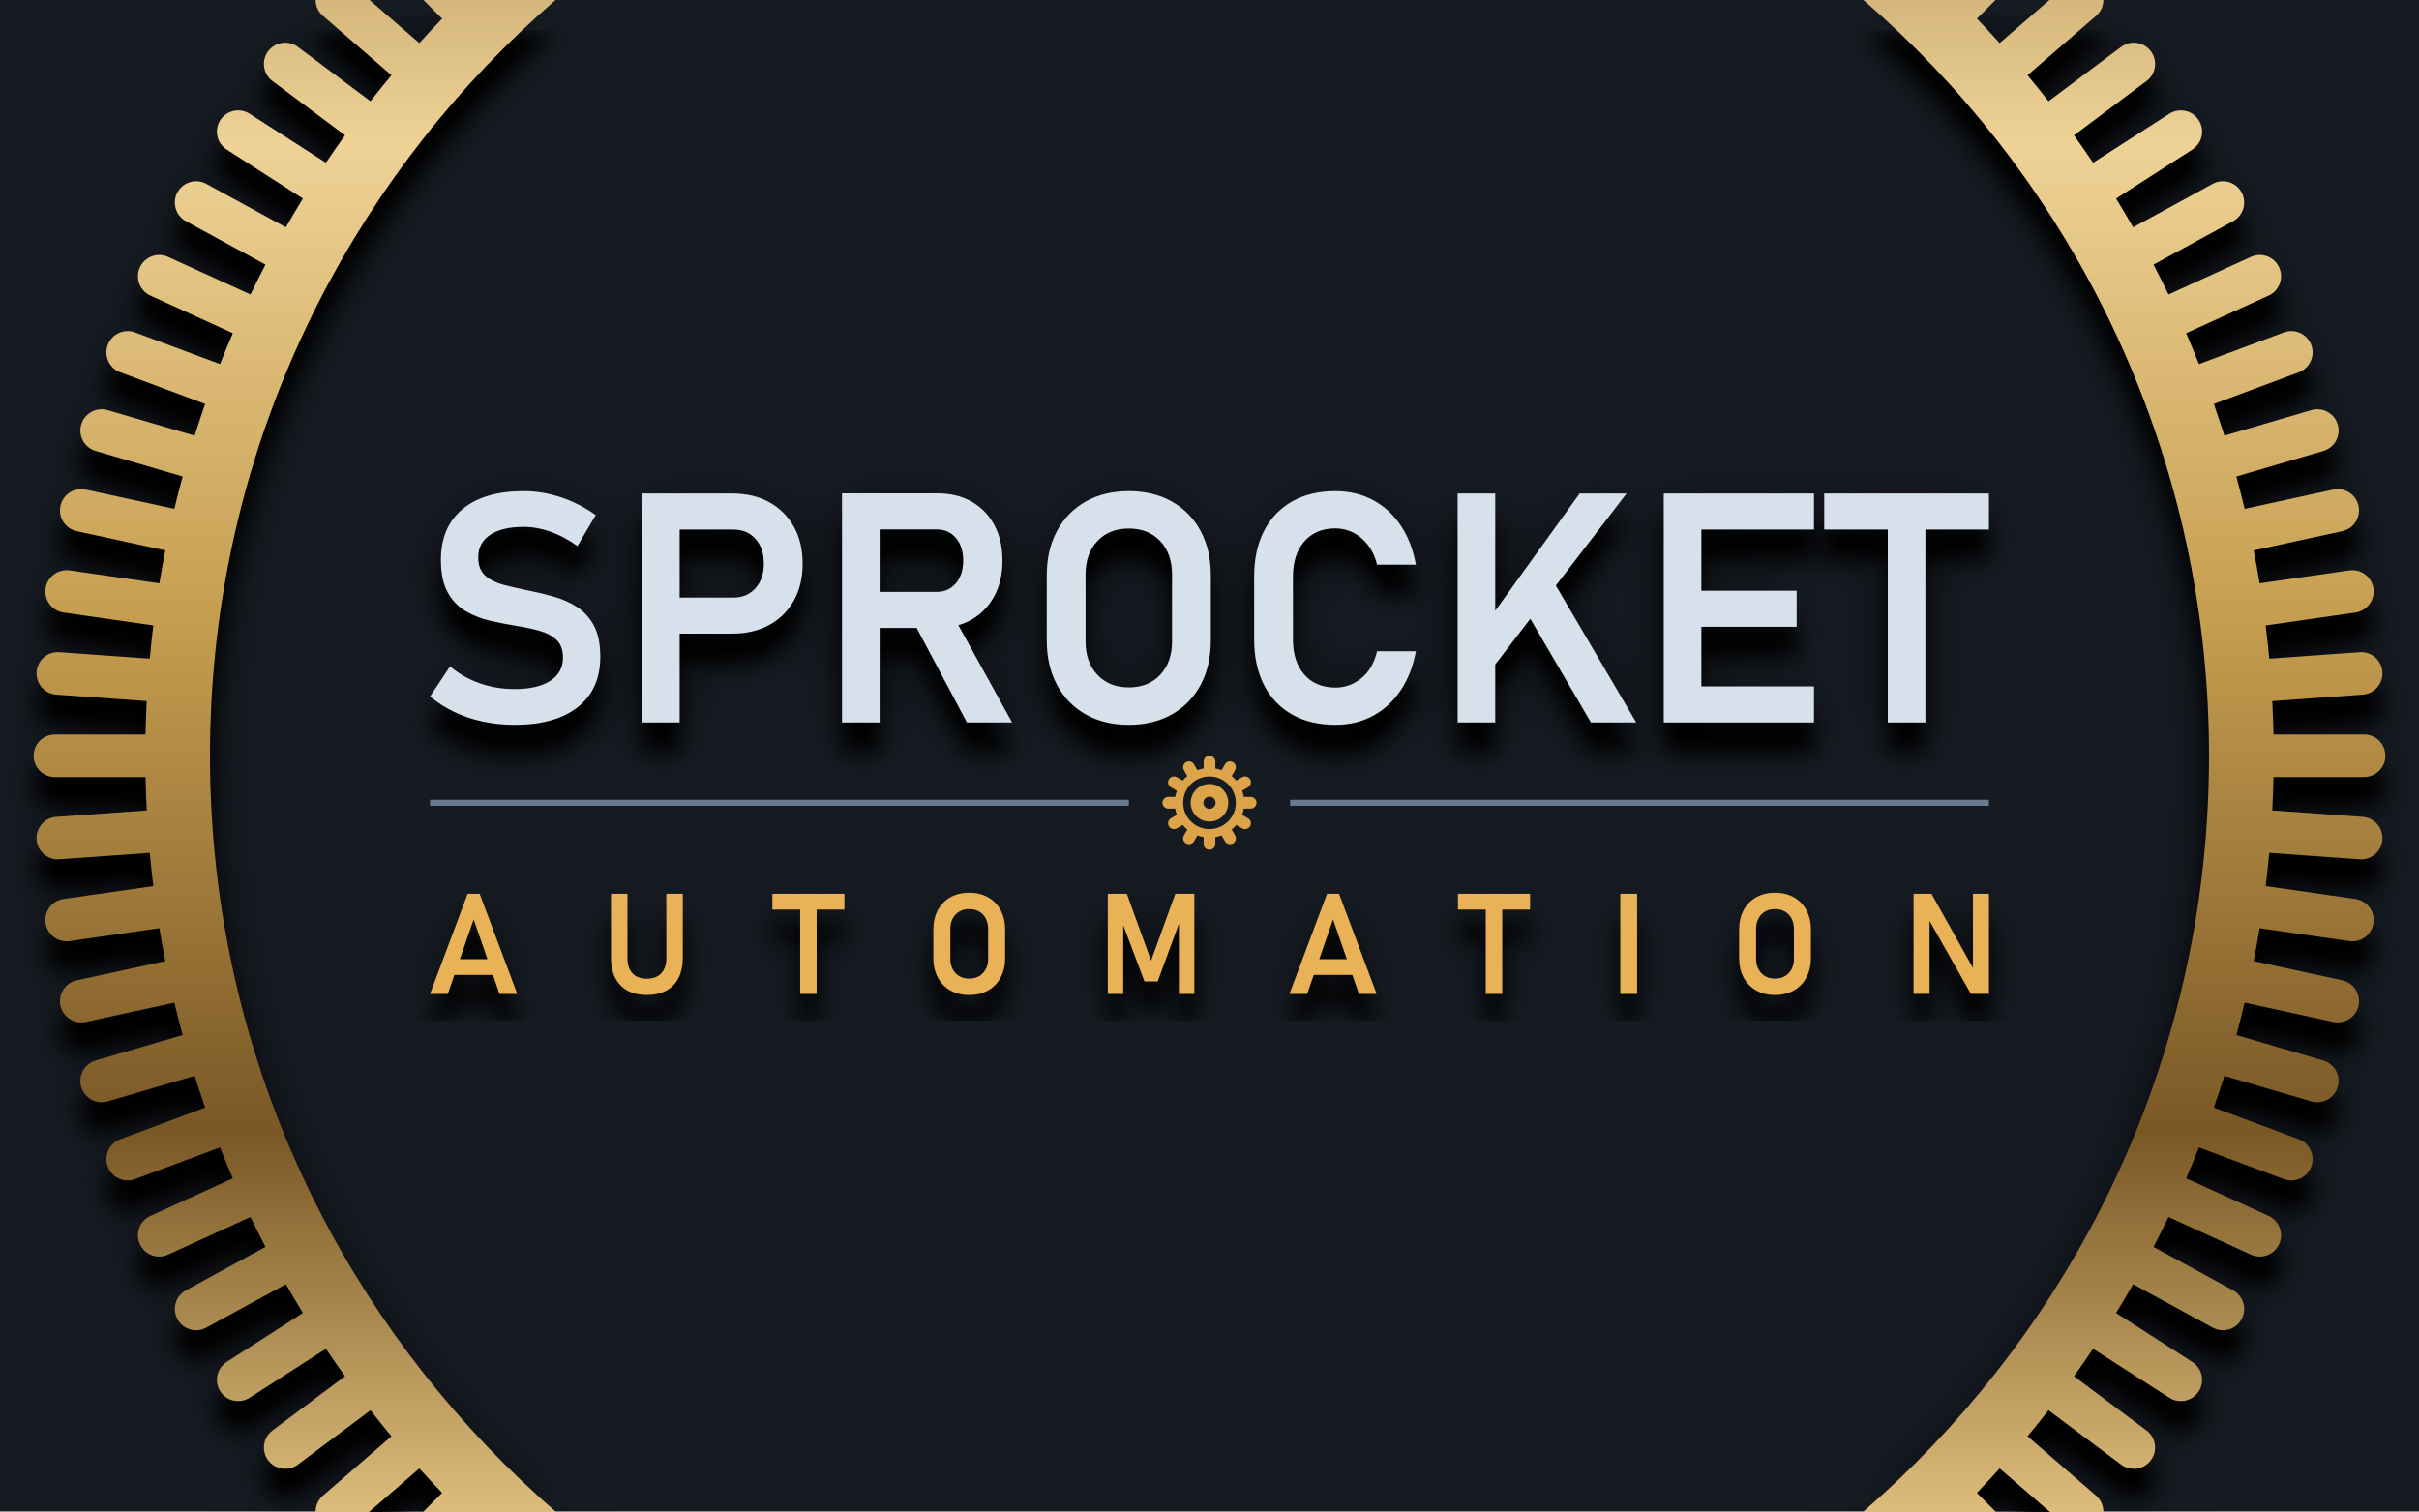
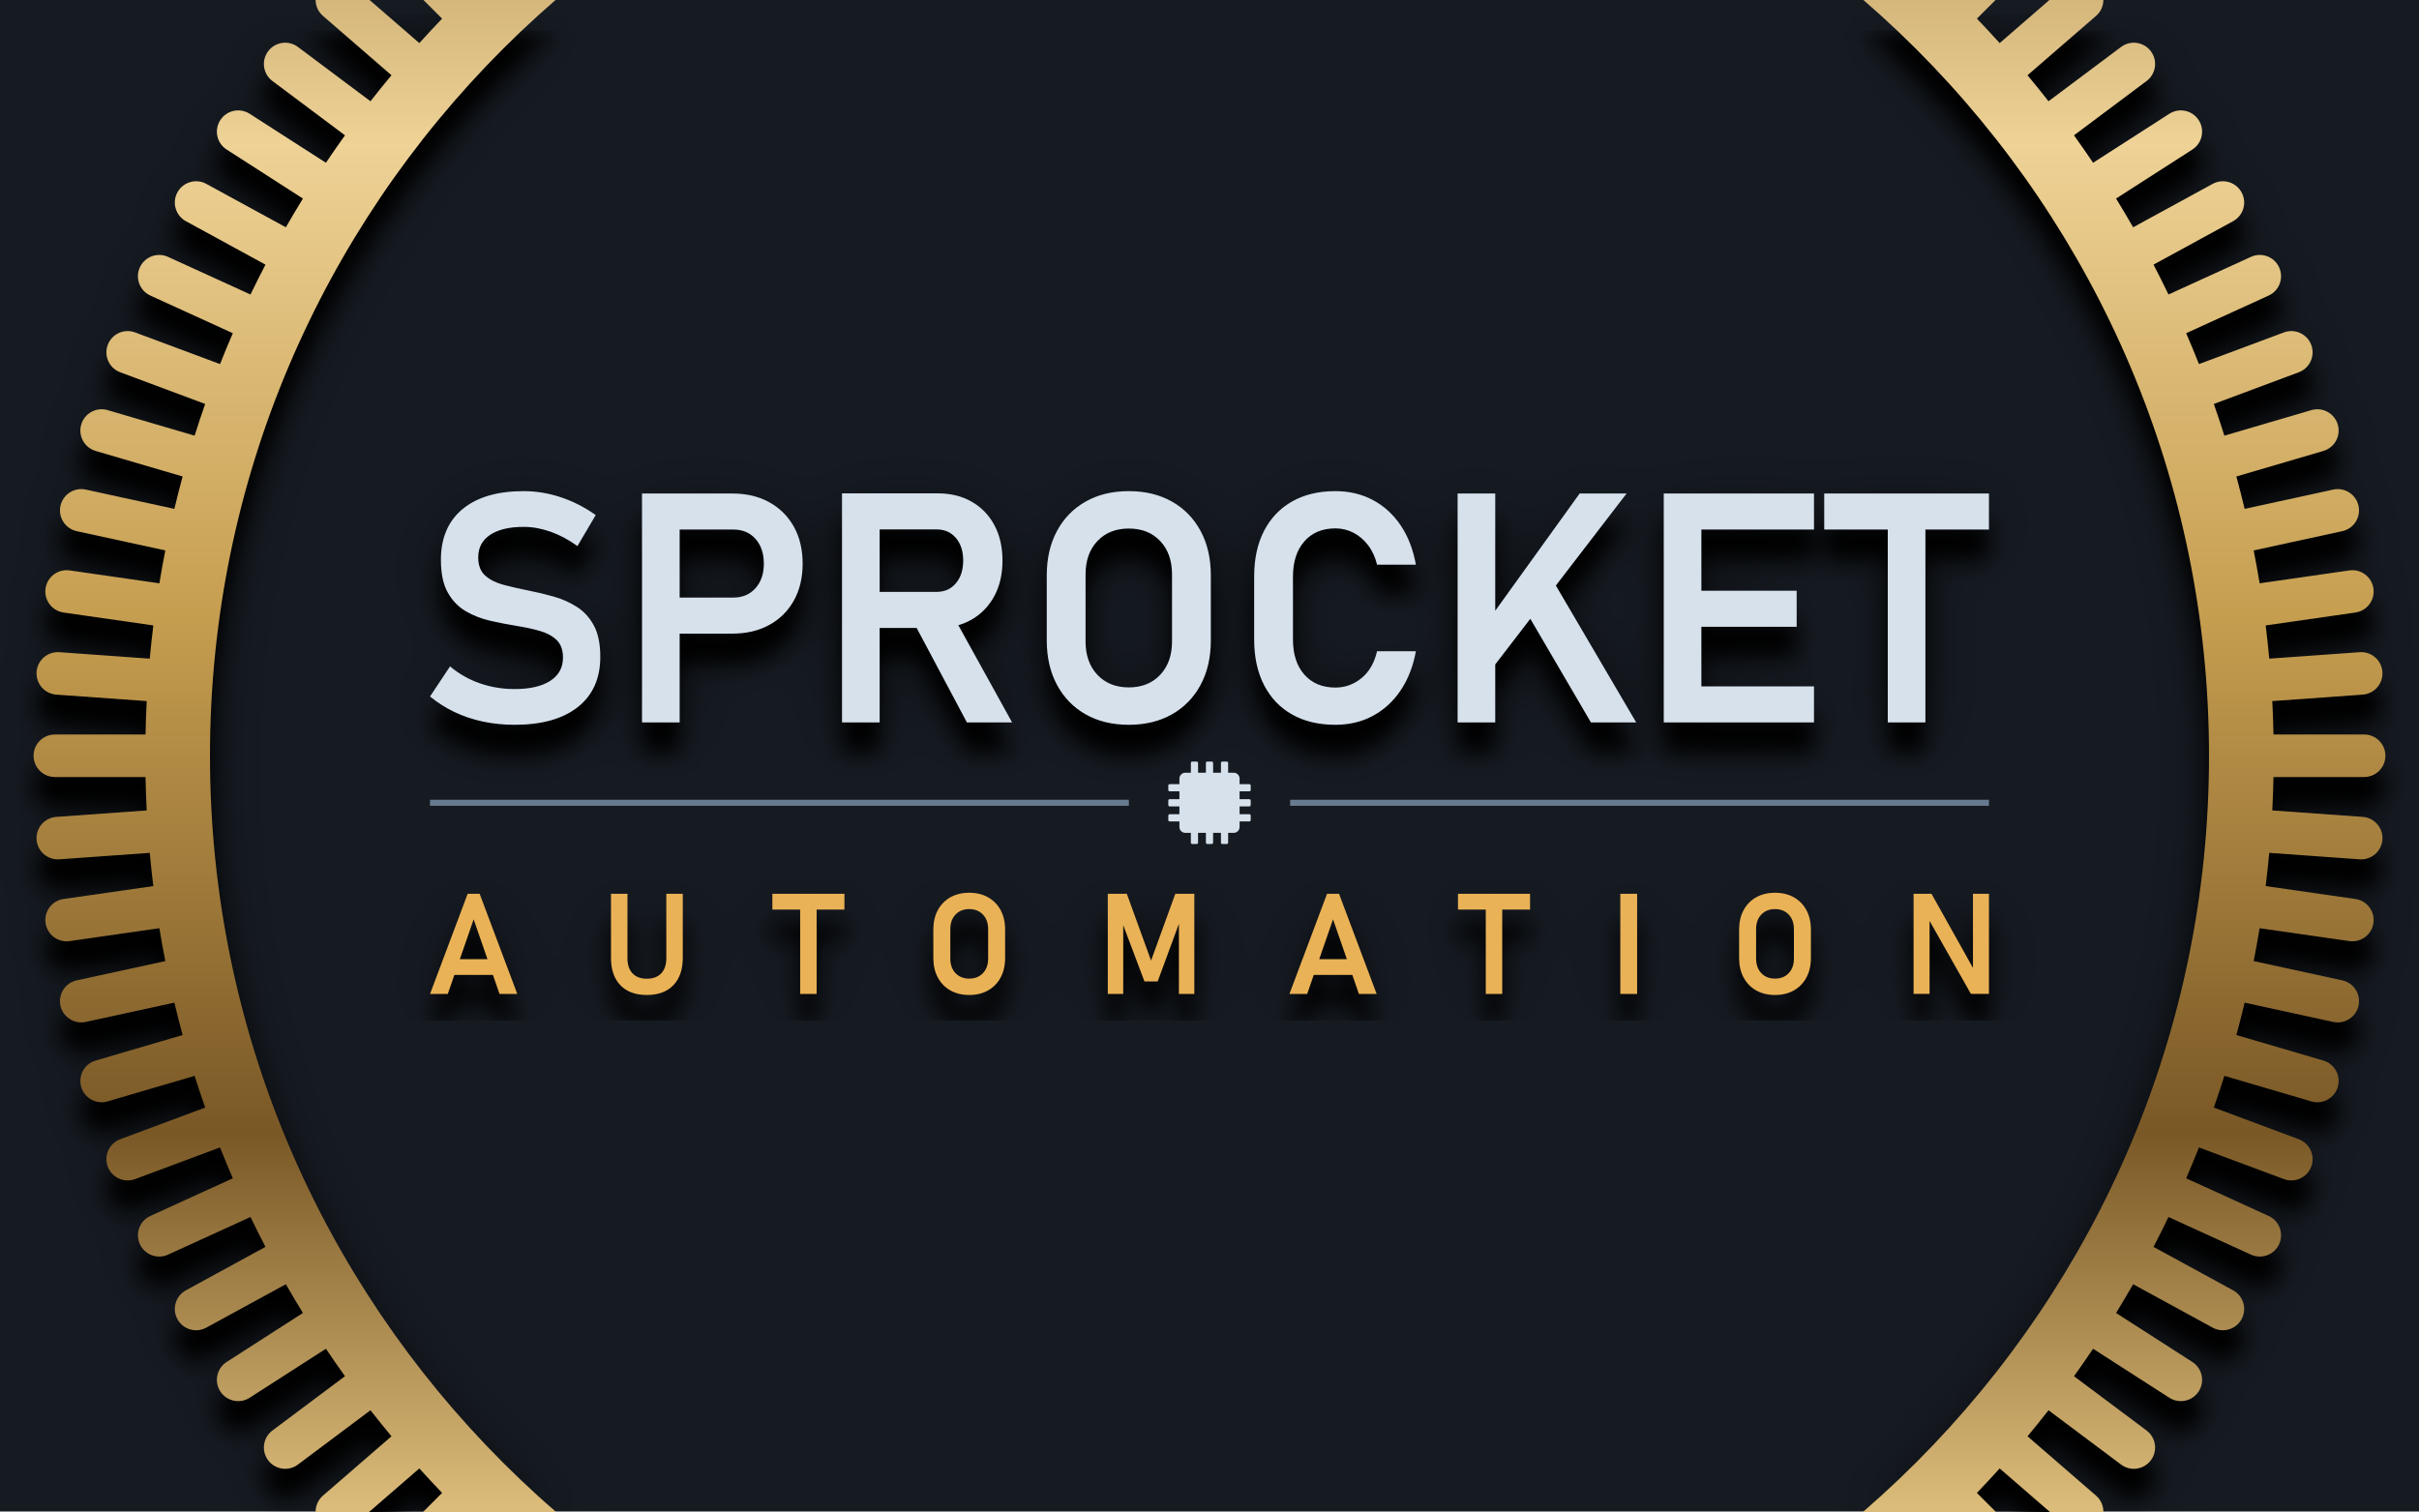
<svg xmlns="http://www.w3.org/2000/svg" viewBox="20 155 720 450" width="720" height="450" role="img" aria-label="Sprocket Automation">
  <defs>
    <linearGradient id="brass" gradientUnits="userSpaceOnUse" x1="0" y1="30.0" x2="0" y2="730.0">
      <stop offset="0.0" stop-color="#8C6830" />
      <stop offset="0.24" stop-color="#EED296" />
      <stop offset="0.44" stop-color="#C69E50" />
      <stop offset="0.66" stop-color="#7A5826" />
      <stop offset="0.82" stop-color="#DCBC7A" />
      <stop offset="1.0" stop-color="#86642E" />
    </linearGradient>
    <linearGradient id="light" gradientUnits="userSpaceOnUse" x1="0" y1="155.0" x2="0" y2="605.0">
      <stop offset="0.0" stop-color="#D6E1EC" />
      <stop offset="0.4" stop-color="#F6FAFD" />
      <stop offset="1.0" stop-color="#C4D1DF" />
    </linearGradient>
    <linearGradient id="amber" gradientUnits="userSpaceOnUse" x1="0" y1="155.0" x2="0" y2="605.0">
      <stop offset="0.0" stop-color="#EAB256" />
      <stop offset="1.0" stop-color="#D2963E" />
    </linearGradient>
    <filter id="cast" x="-25%" y="-25%" width="150%" height="150%" color-interpolation-filters="sRGB">
      <feGaussianBlur in="SourceAlpha" stdDeviation="9" result="ab" />
      <feOffset in="ab" dy="4" result="ao" />
      <feFlood flood-color="#000" flood-opacity="0.5" result="af" />
      <feComposite in="af" in2="ao" operator="in" result="ambient" />
      <feGaussianBlur in="SourceAlpha" stdDeviation="3" result="kb" />
      <feOffset in="kb" dy="9" result="ko" />
      <feFlood flood-color="#000" flood-opacity="1" result="kf" />
      <feComposite in="kf" in2="ko" operator="in" result="key" />
      <feMerge>
        <feMergeNode in="ambient" />
        <feMergeNode in="key" />
        <feMergeNode in="SourceGraphic" />
      </feMerge>
    </filter>
  </defs>
  <g id="backdrop">
    <rect x="20" y="155" width="720" height="450" fill="#161B22" />
  </g>
  <path fill="url(#brass)" fill-rule="evenodd" filter="url(#cast)" d="M696.687,373.668L723.668,373.668A6.332,6.332 0 0 1 723.668,386.332L696.687,386.332A316.75,316.75 0 0 1 696.332,396.276L723.244,398.201A6.332,6.332 0 0 1 722.34,410.833L695.428,408.908A316.75,316.75 0 0 1 694.364,418.801L721.071,422.641A6.332,6.332 0 0 1 719.268,435.177L692.562,431.337A316.75,316.75 0 0 1 690.795,441.129L717.16,446.864A6.332,6.332 0 0 1 714.468,459.24L688.103,453.504A316.75,316.75 0 0 1 685.643,463.145L711.531,470.746A6.332,6.332 0 0 1 707.963,482.898L682.075,475.297A316.75,316.75 0 0 1 678.932,484.737L704.212,494.166A6.332,6.332 0 0 1 699.786,506.033L674.507,496.604A316.75,316.75 0 0 1 670.699,505.796L695.242,517.004A6.332,6.332 0 0 1 689.98,528.525L665.438,517.317A316.75,316.75 0 0 1 660.984,526.214L684.665,539.144A6.332,6.332 0 0 1 678.595,550.26L654.914,537.33A316.75,316.75 0 0 1 649.837,545.887L672.535,560.474A6.332,6.332 0 0 1 665.688,571.128L642.99,556.541A316.75,316.75 0 0 1 637.316,564.714L658.915,580.883A6.332,6.332 0 0 1 651.325,591.022L629.726,574.853A316.75,316.75 0 0 1 623.483,582.6L643.873,600.269A6.332,6.332 0 0 1 635.58,609.84L615.189,592.171A316.75,316.75 0 0 1 608.409,599.454L627.487,618.532A6.332,6.332 0 0 1 618.532,627.487L599.454,608.409A316.75,316.75 0 0 1 592.171,615.189L609.84,635.58A6.332,6.332 0 0 1 600.269,643.873L582.6,623.483A316.75,316.75 0 0 1 574.853,629.726L591.022,651.325A6.332,6.332 0 0 1 580.883,658.915L564.714,637.316A316.75,316.75 0 0 1 556.541,642.99L571.128,665.688A6.332,6.332 0 0 1 560.474,672.535L545.887,649.837A316.75,316.75 0 0 1 537.33,654.914L550.26,678.595A6.332,6.332 0 0 1 539.144,684.665L526.214,660.984A316.75,316.75 0 0 1 517.317,665.438L528.525,689.98A6.332,6.332 0 0 1 517.004,695.242L505.796,670.699A316.75,316.75 0 0 1 496.604,674.507L506.033,699.786A6.332,6.332 0 0 1 494.166,704.212L484.737,678.932A316.75,316.75 0 0 1 475.297,682.075L482.898,707.963A6.332,6.332 0 0 1 470.746,711.531L463.145,685.643A316.75,316.75 0 0 1 453.504,688.103L459.24,714.468A6.332,6.332 0 0 1 446.864,717.16L441.129,690.795A316.75,316.75 0 0 1 431.337,692.562L435.177,719.268A6.332,6.332 0 0 1 422.641,721.071L418.801,694.364A316.75,316.75 0 0 1 408.908,695.428L410.833,722.34A6.332,6.332 0 0 1 398.201,723.244L396.276,696.332A316.75,316.75 0 0 1 386.332,696.687L386.332,723.668A6.332,6.332 0 0 1 373.668,723.668L373.668,696.687A316.75,316.75 0 0 1 363.724,696.332L361.799,723.244A6.332,6.332 0 0 1 349.167,722.34L351.092,695.428A316.75,316.75 0 0 1 341.199,694.364L337.359,721.071A6.332,6.332 0 0 1 324.823,719.268L328.663,692.562A316.75,316.75 0 0 1 318.871,690.795L313.136,717.16A6.332,6.332 0 0 1 300.76,714.468L306.496,688.103A316.75,316.75 0 0 1 296.855,685.643L289.254,711.531A6.332,6.332 0 0 1 277.102,707.963L284.703,682.075A316.75,316.75 0 0 1 275.263,678.932L265.834,704.212A6.332,6.332 0 0 1 253.967,699.786L263.396,674.507A316.75,316.75 0 0 1 254.204,670.699L242.996,695.242A6.332,6.332 0 0 1 231.475,689.98L242.683,665.438A316.75,316.75 0 0 1 233.786,660.984L220.856,684.665A6.332,6.332 0 0 1 209.74,678.595L222.67,654.914A316.75,316.75 0 0 1 214.113,649.837L199.526,672.535A6.332,6.332 0 0 1 188.872,665.688L203.459,642.99A316.75,316.75 0 0 1 195.286,637.316L179.117,658.915A6.332,6.332 0 0 1 168.978,651.325L185.147,629.726A316.75,316.75 0 0 1 177.4,623.483L159.731,643.873A6.332,6.332 0 0 1 150.16,635.58L167.829,615.189A316.75,316.75 0 0 1 160.546,608.409L141.468,627.487A6.332,6.332 0 0 1 132.513,618.532L151.591,599.454A316.75,316.75 0 0 1 144.811,592.171L124.42,609.84A6.332,6.332 0 0 1 116.127,600.269L136.517,582.6A316.75,316.75 0 0 1 130.274,574.853L108.675,591.022A6.332,6.332 0 0 1 101.085,580.883L122.684,564.714A316.75,316.75 0 0 1 117.01,556.541L94.312,571.128A6.332,6.332 0 0 1 87.465,560.474L110.163,545.887A316.75,316.75 0 0 1 105.086,537.33L81.405,550.26A6.332,6.332 0 0 1 75.335,539.144L99.016,526.214A316.75,316.75 0 0 1 94.562,517.317L70.02,528.525A6.332,6.332 0 0 1 64.758,517.004L89.301,505.796A316.75,316.75 0 0 1 85.493,496.604L60.214,506.033A6.332,6.332 0 0 1 55.788,494.166L81.068,484.737A316.75,316.75 0 0 1 77.925,475.297L52.037,482.898A6.332,6.332 0 0 1 48.469,470.746L74.357,463.145A316.75,316.75 0 0 1 71.897,453.504L45.532,459.24A6.332,6.332 0 0 1 42.84,446.864L69.205,441.129A316.75,316.75 0 0 1 67.438,431.337L40.732,435.177A6.332,6.332 0 0 1 38.929,422.641L65.636,418.801A316.75,316.75 0 0 1 64.572,408.908L37.66,410.833A6.332,6.332 0 0 1 36.756,398.201L63.668,396.276A316.75,316.75 0 0 1 63.313,386.332L36.332,386.332A6.332,6.332 0 0 1 36.332,373.668L63.313,373.668A316.75,316.75 0 0 1 63.668,363.724L36.756,361.799A6.332,6.332 0 0 1 37.66,349.167L64.572,351.092A316.75,316.75 0 0 1 65.636,341.199L38.929,337.359A6.332,6.332 0 0 1 40.732,324.823L67.438,328.663A316.75,316.75 0 0 1 69.205,318.871L42.84,313.136A6.332,6.332 0 0 1 45.532,300.76L71.897,306.496A316.75,316.75 0 0 1 74.357,296.855L48.469,289.254A6.332,6.332 0 0 1 52.037,277.102L77.925,284.703A316.75,316.75 0 0 1 81.068,275.263L55.788,265.834A6.332,6.332 0 0 1 60.214,253.967L85.493,263.396A316.75,316.75 0 0 1 89.301,254.204L64.758,242.996A6.332,6.332 0 0 1 70.02,231.475L94.562,242.683A316.75,316.75 0 0 1 99.016,233.786L75.335,220.856A6.332,6.332 0 0 1 81.405,209.74L105.086,222.67A316.75,316.75 0 0 1 110.163,214.113L87.465,199.526A6.332,6.332 0 0 1 94.312,188.872L117.01,203.459A316.75,316.75 0 0 1 122.684,195.286L101.085,179.117A6.332,6.332 0 0 1 108.675,168.978L130.274,185.147A316.75,316.75 0 0 1 136.517,177.4L116.127,159.731A6.332,6.332 0 0 1 124.42,150.16L144.811,167.829A316.75,316.75 0 0 1 151.591,160.546L132.513,141.468A6.332,6.332 0 0 1 141.468,132.513L160.546,151.591A316.75,316.75 0 0 1 167.829,144.811L150.16,124.42A6.332,6.332 0 0 1 159.731,116.127L177.4,136.517A316.75,316.75 0 0 1 185.147,130.274L168.978,108.675A6.332,6.332 0 0 1 179.117,101.085L195.286,122.684A316.75,316.75 0 0 1 203.459,117.01L188.872,94.312A6.332,6.332 0 0 1 199.526,87.465L214.113,110.163A316.75,316.75 0 0 1 222.67,105.086L209.74,81.405A6.332,6.332 0 0 1 220.856,75.335L233.786,99.016A316.75,316.75 0 0 1 242.683,94.562L231.475,70.02A6.332,6.332 0 0 1 242.996,64.758L254.204,89.301A316.75,316.75 0 0 1 263.396,85.493L253.967,60.214A6.332,6.332 0 0 1 265.834,55.788L275.263,81.068A316.75,316.75 0 0 1 284.703,77.925L277.102,52.037A6.332,6.332 0 0 1 289.254,48.469L296.855,74.357A316.75,316.75 0 0 1 306.496,71.897L300.76,45.532A6.332,6.332 0 0 1 313.136,42.84L318.871,69.205A316.75,316.75 0 0 1 328.663,67.438L324.823,40.732A6.332,6.332 0 0 1 337.359,38.929L341.199,65.636A316.75,316.75 0 0 1 351.092,64.572L349.167,37.66A6.332,6.332 0 0 1 361.799,36.756L363.724,63.668A316.75,316.75 0 0 1 373.668,63.313L373.668,36.332A6.332,6.332 0 0 1 386.332,36.332L386.332,63.313A316.75,316.75 0 0 1 396.276,63.668L398.201,36.756A6.332,6.332 0 0 1 410.833,37.66L408.908,64.572A316.75,316.75 0 0 1 418.801,65.636L422.641,38.929A6.332,6.332 0 0 1 435.177,40.732L431.337,67.438A316.75,316.75 0 0 1 441.129,69.205L446.864,42.84A6.332,6.332 0 0 1 459.24,45.532L453.504,71.897A316.75,316.75 0 0 1 463.145,74.357L470.746,48.469A6.332,6.332 0 0 1 482.898,52.037L475.297,77.925A316.75,316.75 0 0 1 484.737,81.068L494.166,55.788A6.332,6.332 0 0 1 506.033,60.214L496.604,85.493A316.75,316.75 0 0 1 505.796,89.301L517.004,64.758A6.332,6.332 0 0 1 528.525,70.02L517.317,94.562A316.75,316.75 0 0 1 526.214,99.016L539.144,75.335A6.332,6.332 0 0 1 550.26,81.405L537.33,105.086A316.75,316.75 0 0 1 545.887,110.163L560.474,87.465A6.332,6.332 0 0 1 571.128,94.312L556.541,117.01A316.75,316.75 0 0 1 564.714,122.684L580.883,101.085A6.332,6.332 0 0 1 591.022,108.675L574.853,130.274A316.75,316.75 0 0 1 582.6,136.517L600.269,116.127A6.332,6.332 0 0 1 609.84,124.42L592.171,144.811A316.75,316.75 0 0 1 599.454,151.591L618.532,132.513A6.332,6.332 0 0 1 627.487,141.468L608.409,160.546A316.75,316.75 0 0 1 615.189,167.829L635.58,150.16A6.332,6.332 0 0 1 643.873,159.731L623.483,177.4A316.75,316.75 0 0 1 629.726,185.147L651.325,168.978A6.332,6.332 0 0 1 658.915,179.117L637.316,195.286A316.75,316.75 0 0 1 642.99,203.459L665.688,188.872A6.332,6.332 0 0 1 672.535,199.526L649.837,214.113A316.75,316.75 0 0 1 654.914,222.67L678.595,209.74A6.332,6.332 0 0 1 684.665,220.856L660.984,233.786A316.75,316.75 0 0 1 665.438,242.683L689.98,231.475A6.332,6.332 0 0 1 695.242,242.996L670.699,254.204A316.75,316.75 0 0 1 674.507,263.396L699.786,253.967A6.332,6.332 0 0 1 704.212,265.834L678.932,275.263A316.75,316.75 0 0 1 682.075,284.703L707.963,277.102A6.332,6.332 0 0 1 711.531,289.254L685.643,296.855A316.75,316.75 0 0 1 688.103,306.496L714.468,300.76A6.332,6.332 0 0 1 717.16,313.136L690.795,318.871A316.75,316.75 0 0 1 692.562,328.663L719.268,324.823A6.332,6.332 0 0 1 721.071,337.359L694.364,341.199A316.75,316.75 0 0 1 695.428,351.092L722.34,349.167A6.332,6.332 0 0 1 723.244,361.799L696.332,363.724A316.75,316.75 0 0 1 696.687,373.668ZM677.5,380A297.5,297.5 0 1 0 82.5,380A297.5,297.5 0 1 0 677.5,380Z" />
  <g transform="translate(144.250,370.078)">
    <path fill="url(#light)" filter="url(#cast)" d="M28.922 0.703Q24 0.703 19.477 -0.258Q14.953 -1.219 11.004 -3.105Q7.055 -4.992 3.75 -7.734L9.703 -16.688Q13.617 -13.383 18.539 -11.66Q23.461 -9.938 28.922 -9.938Q35.766 -9.938 39.539 -12.387Q43.312 -14.836 43.312 -19.266V-19.312Q43.312 -22.734 41.414 -24.551Q39.516 -26.367 36.422 -27.246Q33.328 -28.125 29.672 -28.711Q25.758 -29.344 21.762 -30.246Q17.766 -31.148 14.414 -33.094Q11.062 -35.039 9.023 -38.672Q6.984 -42.305 6.984 -48.375V-48.422Q6.984 -58.172 13.43 -63.516Q19.875 -68.859 31.641 -68.859Q37.148 -68.859 42.633 -67.055Q48.117 -65.25 53.062 -61.734L47.625 -52.5Q43.711 -55.336 39.633 -56.777Q35.555 -58.219 31.641 -58.219Q25.195 -58.219 21.645 -55.852Q18.094 -53.484 18.094 -49.172V-49.125Q18.094 -45.562 20.18 -43.711Q22.266 -41.859 25.629 -40.969Q28.992 -40.078 32.859 -39.305Q36.703 -38.555 40.523 -37.477Q44.344 -36.398 47.496 -34.371Q50.648 -32.344 52.535 -28.805Q54.422 -25.266 54.422 -19.594V-19.5Q54.422 -9.867 47.742 -4.582Q41.062 0.703 28.922 0.703ZM72.232 -26.438V-37.172H94.029Q98.107 -37.172 100.603 -39.953Q103.099 -42.735 103.099 -47.25Q103.099 -51.867 100.616 -54.645Q98.133 -57.422 94.029 -57.422H72.232V-68.156H93.701Q100.025 -68.156 104.726 -65.555Q109.427 -62.953 112.041 -58.266Q114.654 -53.578 114.654 -47.25Q114.654 -40.969 112.037 -36.281Q109.419 -31.594 104.712 -29.016Q100.006 -26.438 93.701 -26.438ZM66.842 0V-68.156H78.045V0ZM131.011 -28.125V-38.859H154.496Q158.081 -38.859 160.249 -41.414Q162.417 -43.969 162.441 -48.164Q162.441 -52.359 160.273 -54.914Q158.105 -57.469 154.496 -57.469H131.011V-68.203H154.824Q160.636 -68.203 164.984 -65.707Q169.331 -63.211 171.734 -58.711Q174.136 -54.211 174.136 -48.164Q174.136 -42.141 171.71 -37.629Q169.285 -33.117 164.96 -30.621Q160.636 -28.125 154.824 -28.125ZM126.371 0V-68.203H137.574V0ZM163.542 0 147.464 -30.234 159.089 -32.391 176.996 0ZM211.728 0.703Q204.368 0.703 198.872 -2.414Q193.375 -5.531 190.341 -11.203Q187.306 -16.875 187.306 -24.422V-43.734Q187.306 -51.328 190.341 -56.977Q193.375 -62.625 198.872 -65.742Q204.368 -68.859 211.728 -68.859Q219.088 -68.859 224.584 -65.742Q230.08 -62.625 233.115 -56.977Q236.15 -51.328 236.15 -43.734V-24.422Q236.15 -16.875 233.115 -11.203Q230.08 -5.531 224.584 -2.414Q219.088 0.703 211.728 0.703ZM211.718 -10.43Q217.564 -10.43 221.079 -14.179Q224.595 -17.928 224.595 -24.094V-44.062Q224.595 -50.27 221.08 -53.998Q217.565 -57.727 211.728 -57.727Q205.915 -57.727 202.388 -53.998Q198.86 -50.27 198.86 -44.062V-24.094Q198.86 -17.928 202.388 -14.179Q205.915 -10.43 211.718 -10.43ZM273.225 0.703Q265.749 0.703 260.323 -2.367Q254.897 -5.438 251.968 -11.145Q249.038 -16.852 249.038 -24.703V-43.406Q249.038 -51.305 251.968 -57Q254.897 -62.695 260.323 -65.777Q265.749 -68.859 273.225 -68.859Q279.413 -68.859 284.382 -66.211Q289.35 -63.562 292.655 -58.664Q295.96 -53.766 297.179 -46.969H285.624Q284.804 -50.32 282.975 -52.734Q281.147 -55.148 278.628 -56.461Q276.108 -57.773 273.225 -57.773Q267.39 -57.773 263.991 -53.906Q260.593 -50.039 260.593 -43.406V-24.703Q260.593 -18.07 263.991 -14.227Q267.39 -10.383 273.225 -10.383Q277.561 -10.383 280.983 -13.184Q284.405 -15.984 285.624 -21.188H297.179Q295.936 -14.414 292.62 -9.504Q289.304 -4.594 284.358 -1.945Q279.413 0.703 273.225 0.703ZM317.333 -12.75 317.215 -28.266 345.926 -68.156H359.895ZM309.598 0V-68.156H320.801V0ZM349.278 0 328.559 -35.438 337.864 -42.422 362.754 0ZM370.955 0V-68.156H382.158V0ZM375.596 0V-10.734H415.674V0ZM375.596 -28.477V-39.211H410.518V-28.477ZM375.596 -57.422V-68.156H415.674V-57.422ZM437.633 0V-62.578H448.836V0ZM418.719 -57.422V-68.156H467.75V-57.422Z" />
  </g>
  <g transform="translate(147.385,450.909)">
    <path fill="url(#amber)" filter="url(#cast)" d="M0.615 0 11.812 -29.818H15.381L26.578 0H21.297L13.597 -22.21L5.896 0ZM5.886 -5.66V-10.356H21.574V-5.66ZM65.136 0.308Q60.055 0.308 57.264 -2.594Q54.472 -5.496 54.472 -10.787V-29.818H59.374V-10.644Q59.374 -7.731 60.88 -6.132Q62.387 -4.532 65.136 -4.532Q67.905 -4.532 69.422 -6.132Q70.94 -7.731 70.94 -10.644V-29.818H75.841V-10.787Q75.841 -5.496 73.04 -2.594Q70.238 0.308 65.136 0.308ZM110.78 0V-27.378H115.681V0ZM102.505 -25.122V-29.818H123.956V-25.122ZM161.099 0.308Q157.879 0.308 155.475 -1.056Q153.07 -2.42 151.742 -4.901Q150.415 -7.383 150.415 -10.685V-19.134Q150.415 -22.456 151.742 -24.927Q153.07 -27.398 155.475 -28.762Q157.879 -30.126 161.099 -30.126Q164.319 -30.126 166.724 -28.762Q169.128 -27.398 170.456 -24.927Q171.784 -22.456 171.784 -19.134V-10.685Q171.784 -7.383 170.456 -4.901Q169.128 -2.42 166.724 -1.056Q164.319 0.308 161.099 0.308ZM161.095 -4.563Q163.653 -4.563 165.191 -6.203Q166.729 -7.844 166.729 -10.541V-19.277Q166.729 -21.993 165.191 -23.624Q163.653 -25.255 161.099 -25.255Q158.556 -25.255 157.013 -23.624Q155.47 -21.993 155.47 -19.277V-10.541Q155.47 -7.844 157.013 -6.203Q158.556 -4.563 161.095 -4.563ZM215.223 -9.926 222.442 -29.818H228.102V0H223.508V-22.743L223.713 -21.431L217.192 -3.732H213.254L206.733 -21.021L206.938 -22.743V0H202.344V-29.818H208.004ZM256.406 0 267.603 -29.818H271.172L282.369 0H277.088L269.387 -22.21L261.687 0ZM261.677 -5.66V-10.356H277.365V-5.66ZM314.847 0V-27.378H319.748V0ZM306.572 -25.122V-29.818H328.023V-25.122ZM359.895 -29.818V0H354.891V-29.818ZM400.935 0.308Q397.715 0.308 395.31 -1.056Q392.906 -2.42 391.578 -4.901Q390.25 -7.383 390.25 -10.685V-19.134Q390.25 -22.456 391.578 -24.927Q392.906 -27.398 395.31 -28.762Q397.715 -30.126 400.935 -30.126Q404.155 -30.126 406.56 -28.762Q408.964 -27.398 410.292 -24.927Q411.62 -22.456 411.62 -19.134V-10.685Q411.62 -7.383 410.292 -4.901Q408.964 -2.42 406.56 -1.056Q404.155 0.308 400.935 0.308ZM400.931 -4.563Q403.488 -4.563 405.026 -6.203Q406.564 -7.844 406.564 -10.541V-19.277Q406.564 -21.993 405.027 -23.624Q403.489 -25.255 400.935 -25.255Q398.392 -25.255 396.849 -23.624Q395.306 -21.993 395.306 -19.277V-10.541Q395.306 -7.844 396.849 -6.203Q398.392 -4.563 400.931 -4.563ZM442.18 -0.021V-29.818H447.512L460.35 -6.868L459.857 -6.337V-29.818H464.615V-0.021H459.242L446.445 -22.622L446.938 -23.153V-0.021Z" />
  </g>
  <path stroke="#687A90" stroke-width="1.8" d="M148.0,394.0H356.0" />
  <path stroke="#687A90" stroke-width="1.8" d="M404.0,394.0H612.0" />
-   <path fill="url(#amber)" fill-rule="evenodd" d="M390.214,392.264L392.264,392.264A1.736,1.736 0 0 1 392.264,395.736L390.214,395.736A10.36,10.36 0 0 1 389.713,397.603L391.489,398.629A1.736,1.736 0 0 1 389.753,401.635L387.977,400.61A10.36,10.36 0 0 1 386.61,401.977L387.635,403.753A1.736,1.736 0 0 1 384.629,405.489L383.603,403.713A10.36,10.36 0 0 1 381.736,404.214L381.736,406.264A1.736,1.736 0 0 1 378.264,406.264L378.264,404.214A10.36,10.36 0 0 1 376.397,403.713L375.371,405.489A1.736,1.736 0 0 1 372.365,403.753L373.39,401.977A10.36,10.36 0 0 1 372.023,400.61L370.247,401.635A1.736,1.736 0 0 1 368.511,398.629L370.287,397.603A10.36,10.36 0 0 1 369.786,395.736L367.736,395.736A1.736,1.736 0 0 1 367.736,392.264L369.786,392.264A10.36,10.36 0 0 1 370.287,390.397L368.511,389.371A1.736,1.736 0 0 1 370.247,386.365L372.023,387.39A10.36,10.36 0 0 1 373.39,386.023L372.365,384.247A1.736,1.736 0 0 1 375.371,382.511L376.397,384.287A10.36,10.36 0 0 1 378.264,383.786L378.264,381.736A1.736,1.736 0 0 1 381.736,381.736L381.736,383.786A10.36,10.36 0 0 1 383.603,384.287L384.629,382.511A1.736,1.736 0 0 1 387.635,384.247L386.61,386.023A10.36,10.36 0 0 1 387.977,387.39L389.753,386.365A1.736,1.736 0 0 1 391.489,389.371L389.713,390.397A10.36,10.36 0 0 1 390.214,392.264ZM387.84,394A7.84,7.84 0 1 0 372.16,394A7.84,7.84 0 1 0 387.84,394ZM385.6,394A5.6,5.6 0 1 0 374.4,394A5.6,5.6 0 1 0 385.6,394ZM381.82,394A1.82,1.82 0 1 0 378.18,394A1.82,1.82 0 1 0 381.82,394Z" />
+   <g transform="translate(380.000,394.000) scale(0.09733)" fill="url(#light)">
+     <rect x="-57" y="-126" width="22" height="38" rx="4" />
+     <rect x="-57" y="88" width="22" height="38" rx="4" />
+     <rect x="-126" y="-57" width="38" height="22" rx="4" />
+     <rect x="88" y="-57" width="38" height="22" rx="4" />
+     <rect x="-11" y="-126" width="22" height="38" rx="4" />
+     <rect x="-11" y="88" width="22" height="38" rx="4" />
+     <rect x="-126" y="-11" width="38" height="22" rx="4" />
+     <rect x="88" y="-11" width="38" height="22" rx="4" />
+     <rect x="35" y="-126" width="22" height="38" rx="4" />
+     <rect x="35" y="88" width="22" height="38" rx="4" />
+     <rect x="-126" y="35" width="38" height="22" rx="4" />
+     <rect x="88" y="35" width="38" height="22" rx="4" />
+     <rect x="-92" y="-92" width="184" height="184" rx="18" />
+   </g>
</svg>
